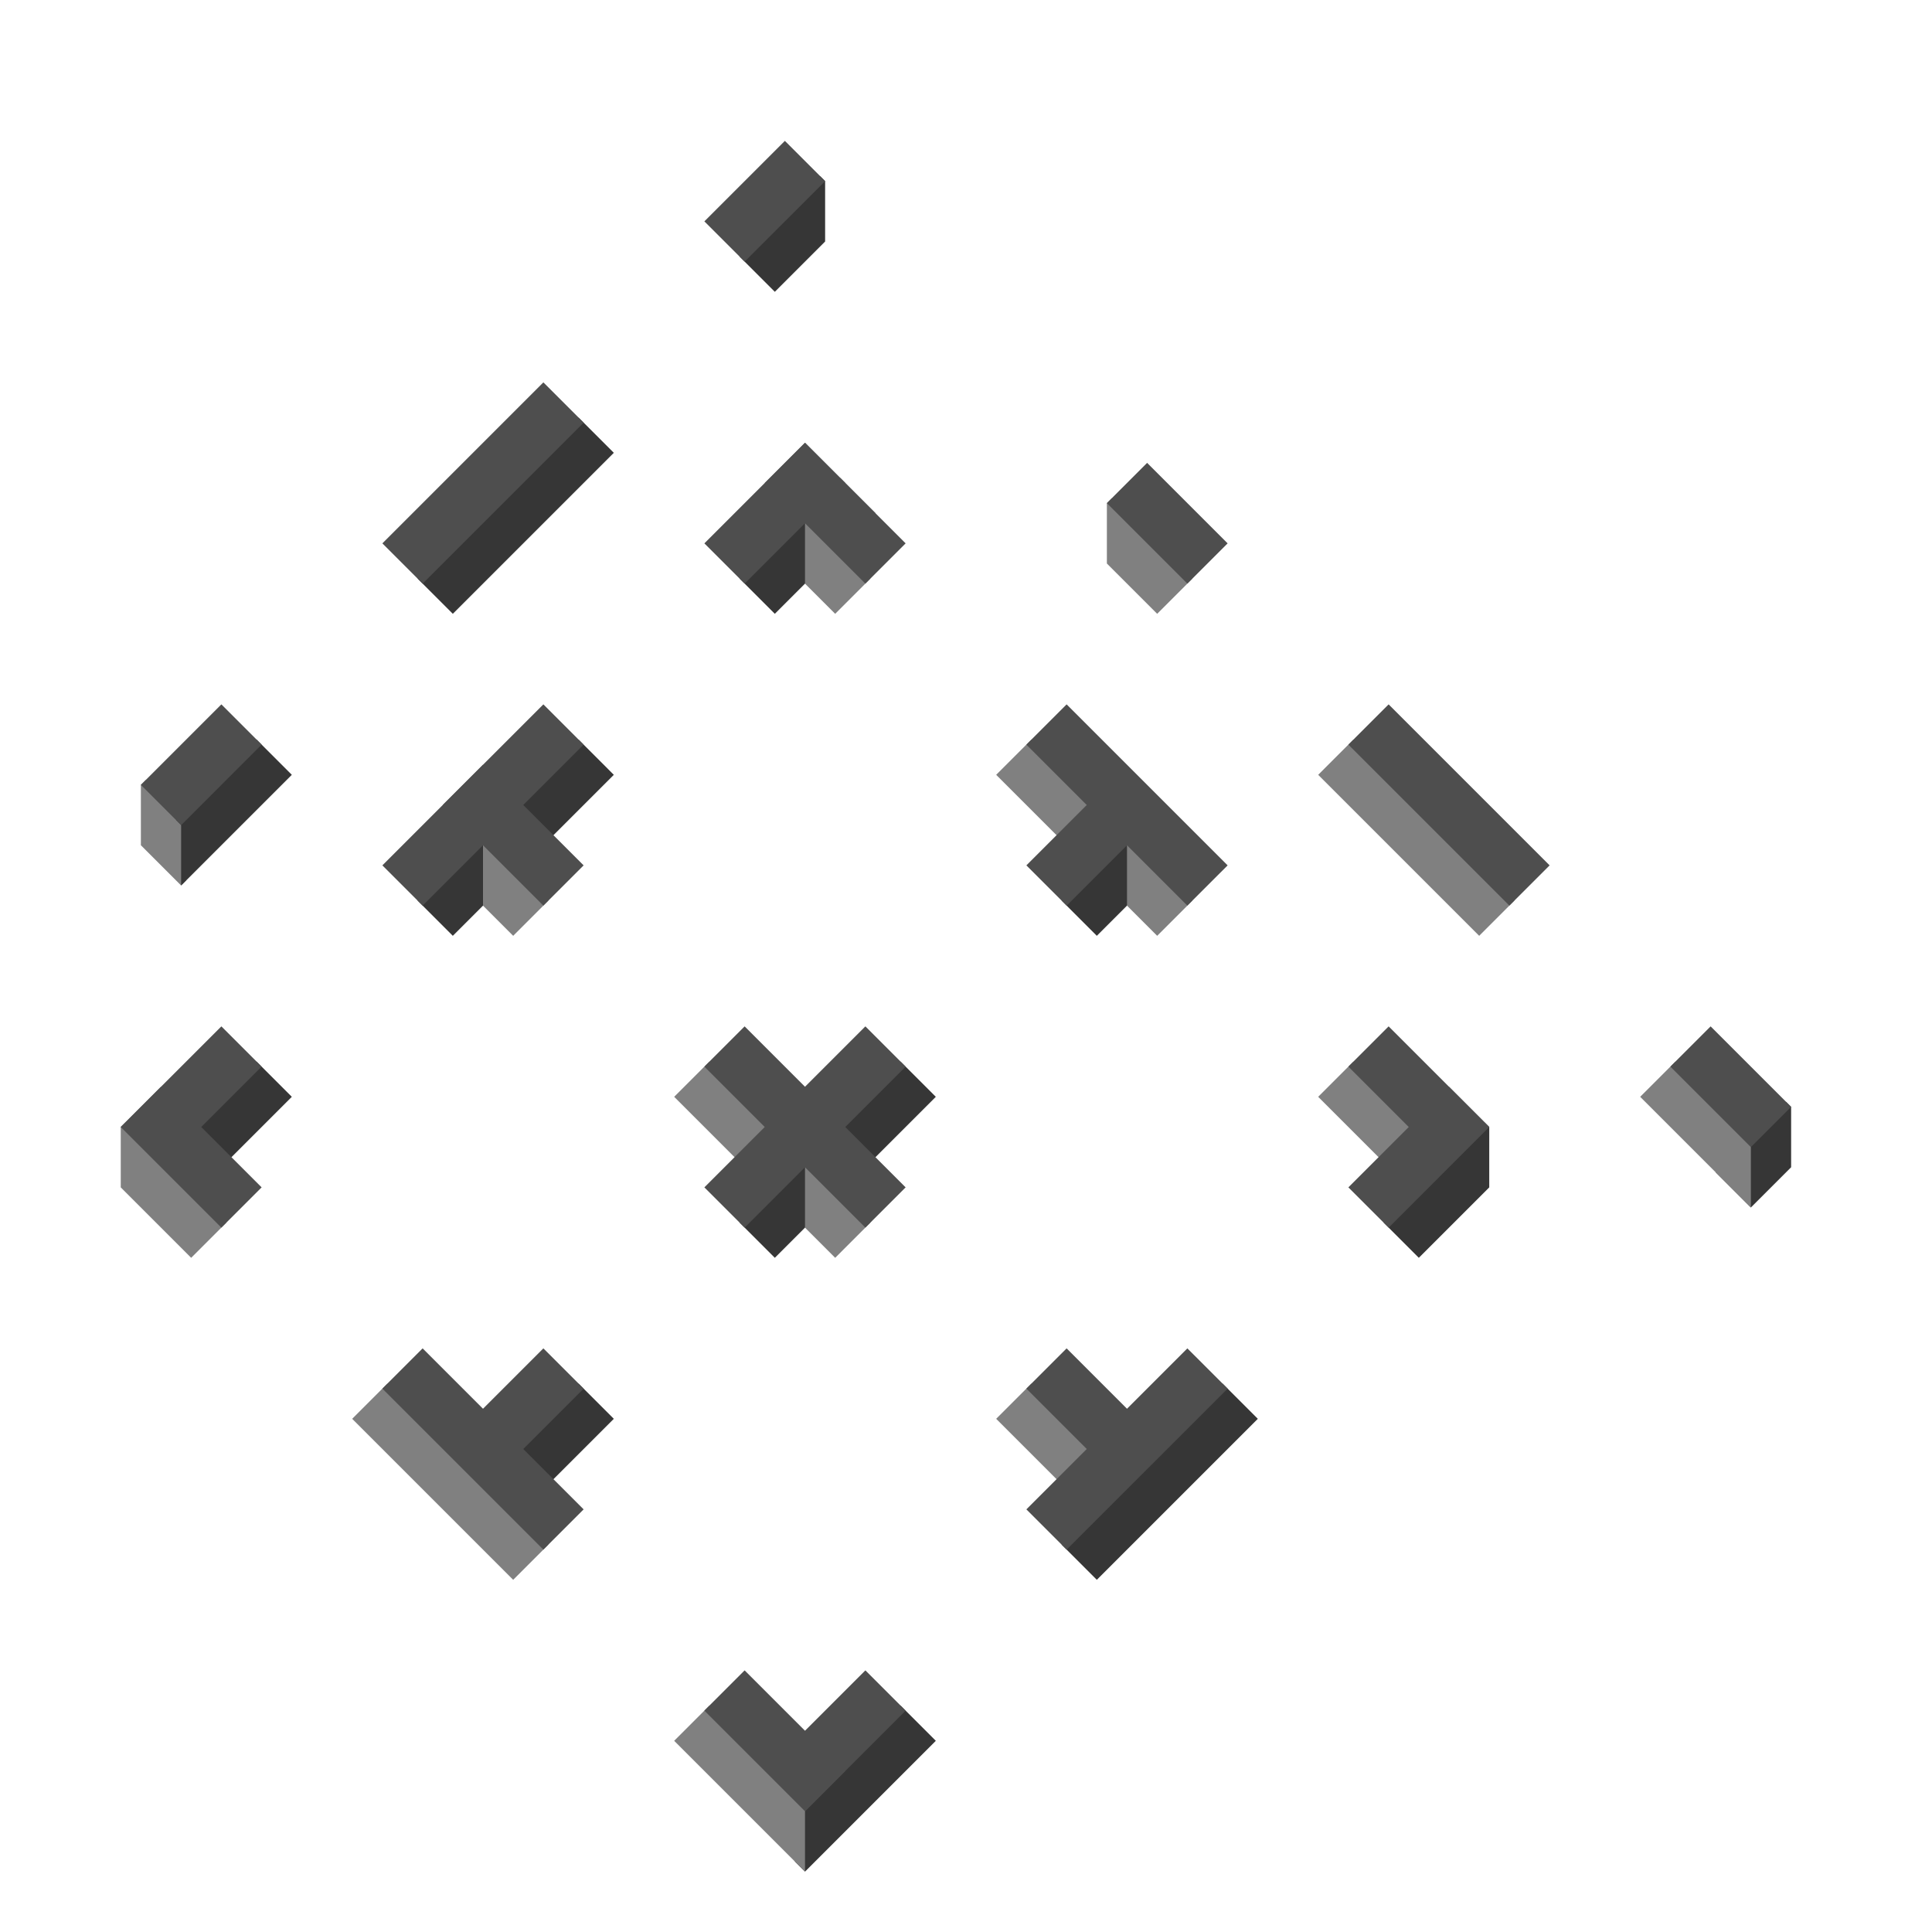
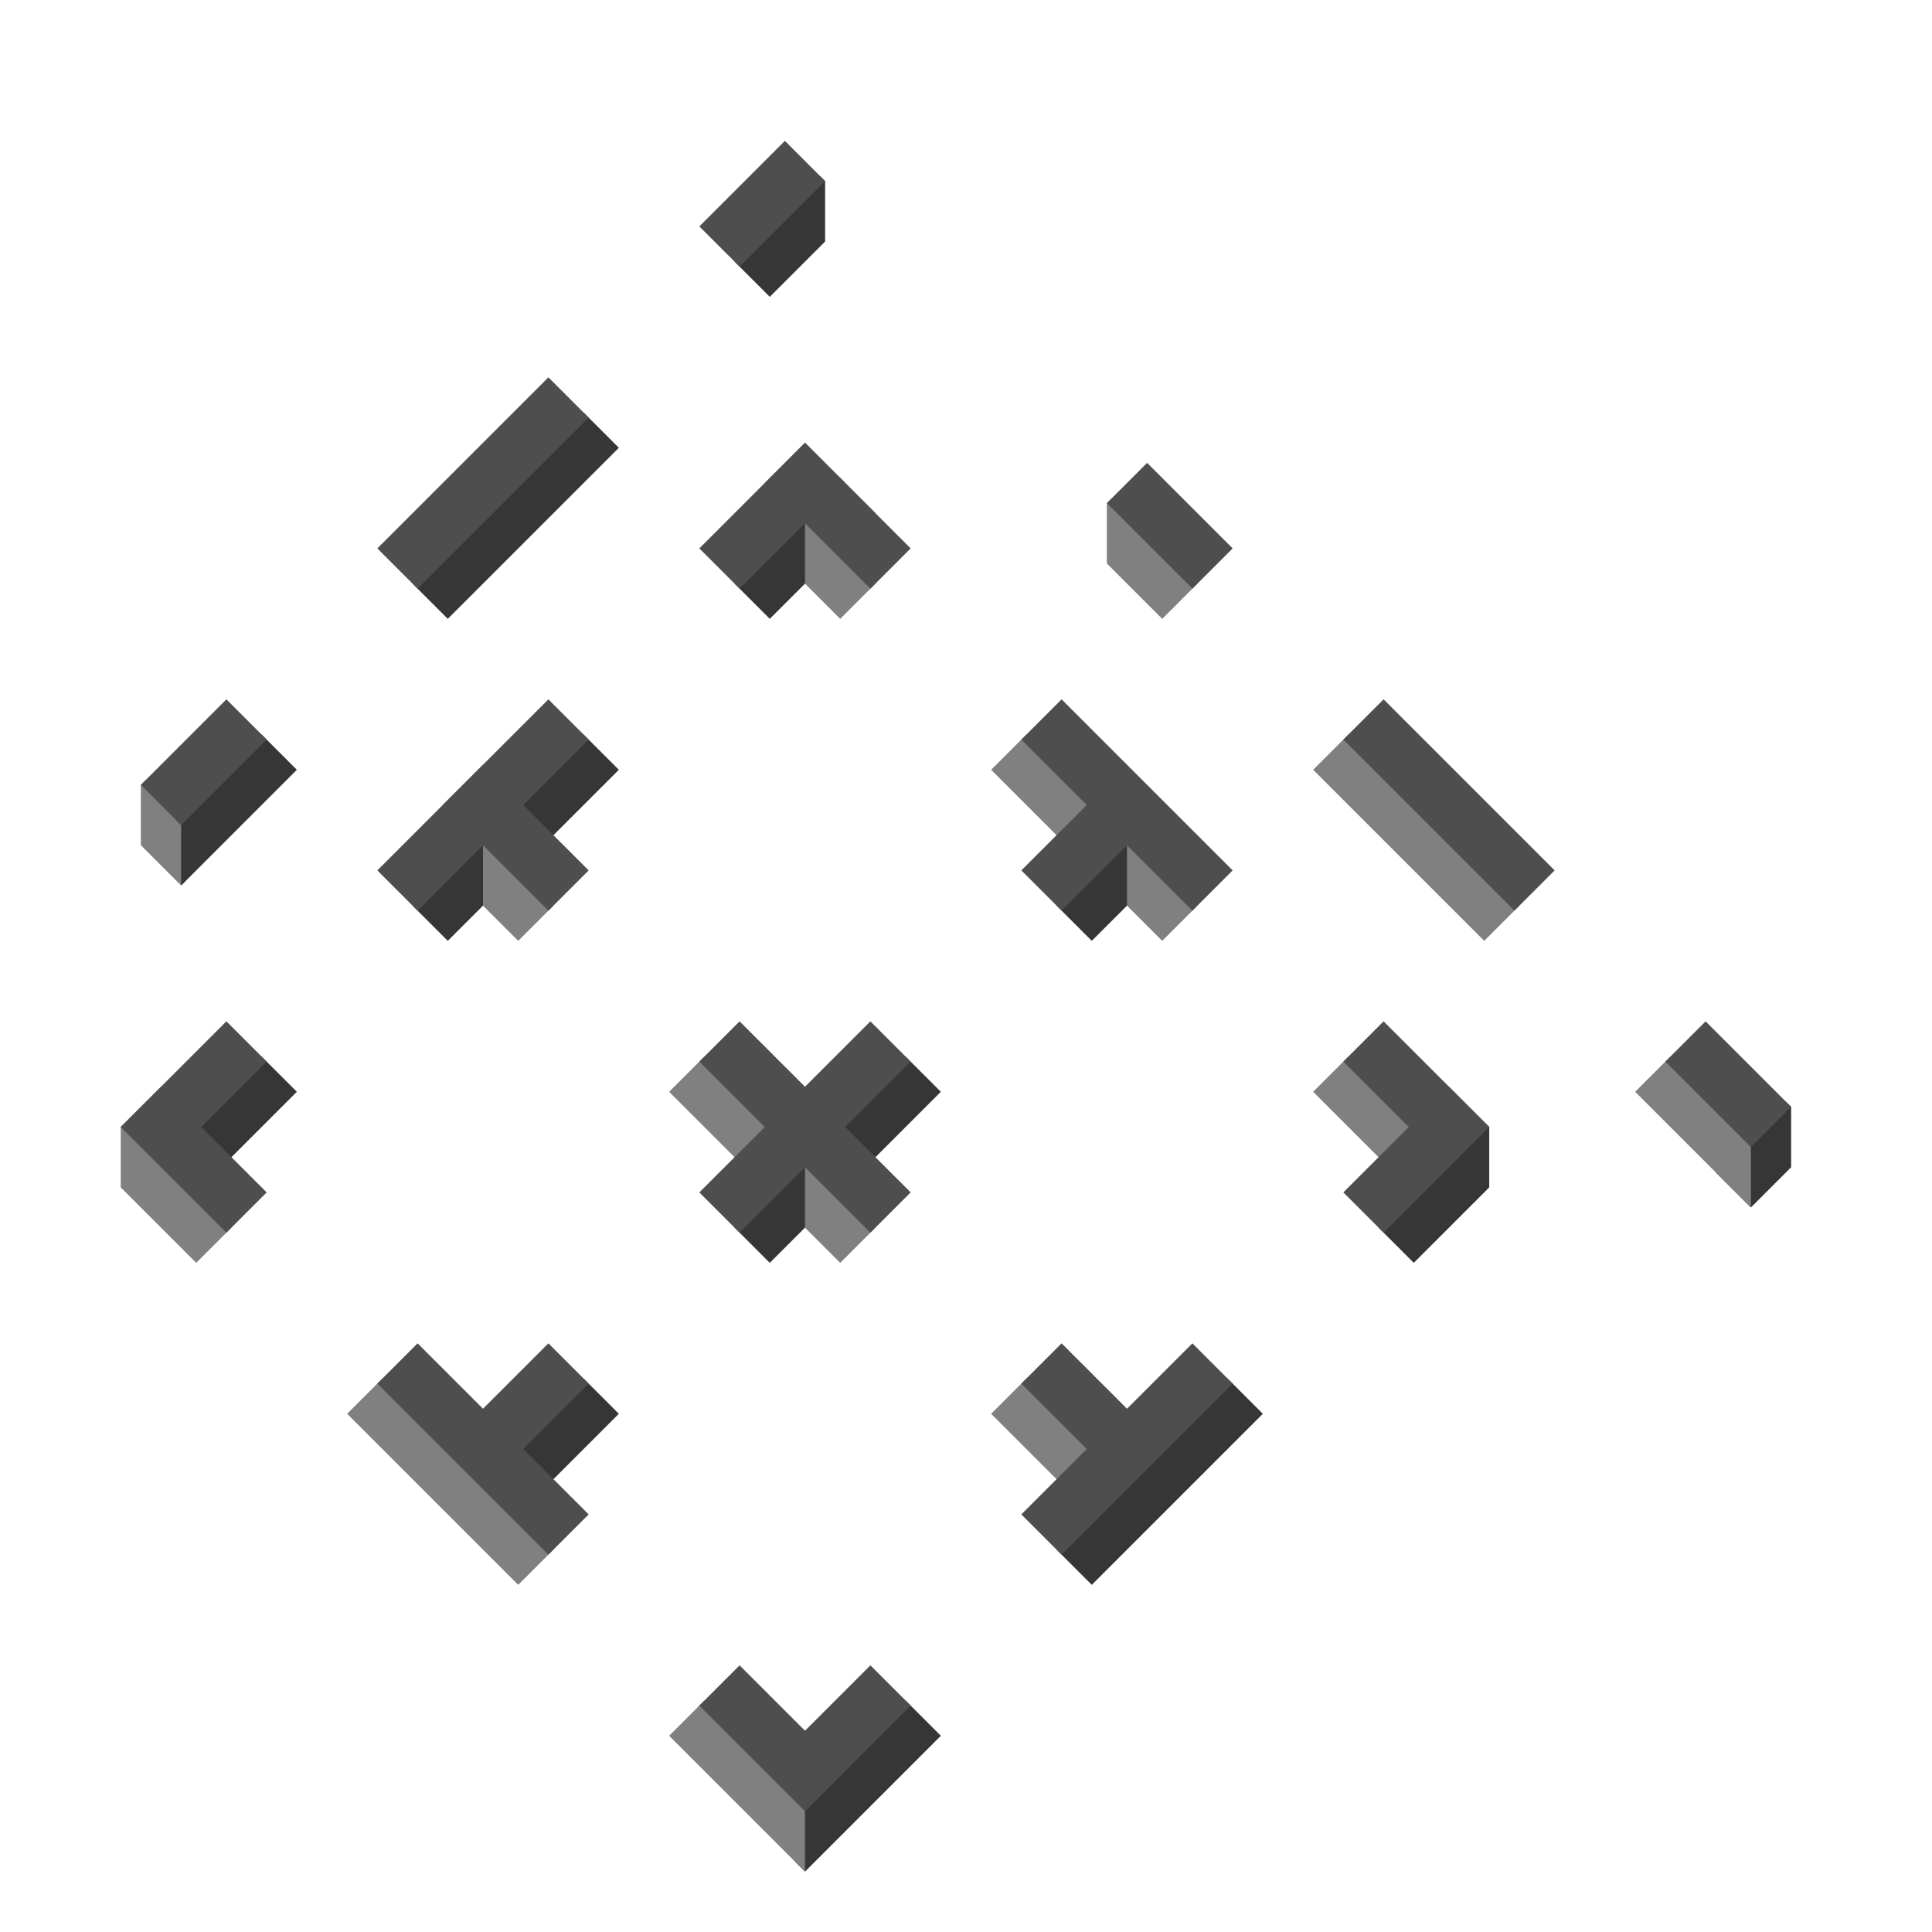
<svg xmlns="http://www.w3.org/2000/svg" width="384" height="384" id="svg2" version="1.1">
  <defs id="defs4" />
  <g id="layer2" style="display:inline" transform="translate(0,320)">
    <path style="fill:#808080;fill-opacity:1;stroke:none;display:inline" d="m 28,-152 0,-12 1,-1 8,8 0,12 -1,1 z" id="path3028-9-9" />
    <path id="path3763-0-4-3-5-1" d="m 348,-80 -7,-7 14,-14 1,1 0,12 z" style="fill:#363636;fill-opacity:1;stroke:none;display:inline" />
-     <path id="path3763-8-7-5-7-6" d="m 290,-88 -7,7 -21,-21 7,-7 z" style="fill:#808080;fill-opacity:1;stroke:none;display:inline" />
-     <path style="fill:#4e4e4e;fill-opacity:1;stroke:none;display:inline" d="m 268,-108 19,19 8,-8 -19,-19 z" id="path3024-93-6-9-8-8-2" />
-     <path id="path3763-0-4-34" d="m 154,-70 -7,-7 32,-32 7,7 z" style="fill:#363636;fill-opacity:1;stroke:none;display:inline" />
-     <path id="path4074" d="m 160,-76 0,-14 13,13 -7,7 z" style="fill:#808080;fill-opacity:1;stroke:none;display:inline" />
-     <path id="path3763-2-0-5-5" d="m 218,-134 -7,-7 18,-18 7,7 z" style="fill:#363636;fill-opacity:1;stroke:none;display:inline" />
-     <path id="path4076" d="m 224,-140 0,-14 13,13 -7,7 z" style="fill:#808080;fill-opacity:1;stroke:none;display:inline" />
-     <path style="fill:#808080;fill-opacity:1;stroke:none;display:inline" d="m 198,-166 7,-7 13,13 -7,7 z" id="path3028-9-6-2" />
-     <path style="fill:#4e4e4e;fill-opacity:1;stroke:none;display:inline" d="m 204,-172 32,32 8,-8 -32,-32 z" id="path3024-93-6-4" />
-     <path id="path3763-2-0-6" d="m 101,-17 -7,-7 21,-21 7,7 z" style="fill:#363636;fill-opacity:1;stroke:none;display:inline" />
-     <path id="path3827-35-4-6-9-0" d="m 95,-23 21,-21 -8,-8 -21,21 z" style="fill:#4e4e4e;fill-opacity:1;stroke:none;display:inline" />
-     <path id="path3763-8-7-5-7" d="m 226,-24 -7,7 -21,-21 7,-7 z" style="fill:#808080;fill-opacity:1;stroke:none;display:inline" />
-     <path style="fill:#4e4e4e;fill-opacity:1;stroke:none;display:inline" d="m 204,-44 21,21 8,-8 -21,-21 z" id="path3024-93-6-9-8-8" />
-     <path id="path3763-2-0-5" d="m 36,-144 0,-12 -1,-1 16,-16 7,7 z" style="fill:#363636;fill-opacity:1;stroke:none;display:inline" />
-     <path id="path3763-8-7" d="m 348,-94 0,14 -22,-22 7,-7 z" style="fill:#808080;fill-opacity:1;stroke:none;display:inline" />
-     <path id="path3763-0" d="m 90,-134 -7,-7 32,-32 7,7 z" style="fill:#363636;fill-opacity:1;stroke:none" />
-     <path style="fill:#808080;fill-opacity:1;stroke:none" d="m 96,-140 0,-14 13,13 -7,7 z" id="path3028-9" />
+     <path id="path3763-8-7-5-7-6" d="m 290,-88 -7,7 -22,-22 7,-7 z" style="fill:#808080;fill-opacity:1;stroke:none;display:inline" />
+     <path style="fill:#4e4e4e;fill-opacity:1;stroke:none;display:inline" d="m 267,-109 20,20 8,-8 -20,-20 z" id="path3024-93-6-9-8-8-2" />
+     <path id="path3763-0-4-34" d="m 153,-69 -7,-7 34,-34 7,7 z" style="fill:#363636;fill-opacity:1;stroke:none;display:inline" />
+     <path id="path4074" d="m 160,-76 0,-14 14,14 -7,7 z" style="fill:#808080;fill-opacity:1;stroke:none;display:inline" />
+     <path id="path3763-2-0-5-5" d="m 217,-133 -7,-7 19,-19 7,7 z" style="fill:#363636;fill-opacity:1;stroke:none;display:inline" />
+     <path id="path4076" d="m 224,-140 0,-14 14,14 -7,7 z" style="fill:#808080;fill-opacity:1;stroke:none;display:inline" />
+     <path style="fill:#808080;fill-opacity:1;stroke:none;display:inline" d="m 197,-167 7,-7 14,14 -7,7 z" id="path3028-9-6-2" />
+     <path style="fill:#4e4e4e;fill-opacity:1;stroke:none;display:inline" d="m 203,-173 34,34 8,-8 -34,-34 z" id="path3024-93-6-4" />
+     <path id="path3763-2-0-6" d="m 101,-17 -7,-7 22,-22 7,7 z" style="fill:#363636;fill-opacity:1;stroke:none;display:inline" />
+     <path id="path3827-35-4-6-9-0" d="m 95,-23 22,-22 -8,-8 -22,22 z" style="fill:#4e4e4e;fill-opacity:1;stroke:none;display:inline" />
+     <path id="path3763-8-7-5-7" d="m 226,-24 -7,7 -22,-22 7,-7 z" style="fill:#808080;fill-opacity:1;stroke:none;display:inline" />
+     <path style="fill:#4e4e4e;fill-opacity:1;stroke:none;display:inline" d="m 203,-45 22,22 8,-8 -22,-22 z" id="path3024-93-6-9-8-8" />
+     <path id="path3763-2-0-5" d="m 36,-144 0,-12 -1,-1 17,-17 7,7 z" style="fill:#363636;fill-opacity:1;stroke:none;display:inline" />
+     <path id="path3763-8-7" d="m 348,-94 0,14 -23,-23 7,-7 z" style="fill:#808080;fill-opacity:1;stroke:none;display:inline" />
+     <path id="path3763-0" d="m 89,-133 -7,-7 34,-34 7,7 z" style="fill:#363636;fill-opacity:1;stroke:none" />
+     <path style="fill:#808080;fill-opacity:1;stroke:none" d="m 96,-140 0,-14 14,14 -7,7 z" id="path3028-9" />
    <path id="rect3854-2" d="m 0,-160 32,-32 32,32 -32,32 z" style="opacity:0.5;fill:#ff0000;fill-opacity:1;stroke:none;display:none" />
    <path id="rect3854-1" d="M 0,-96 32,-128 64,-96 32,-64 z" style="opacity:0.5;fill:#ff0000;fill-opacity:1;stroke:none;display:none" />
    <path id="rect3854-27" d="M 128,32 160,-8.6540467e-8 192,32 160,64 z" style="opacity:0.5;fill:#ff0000;fill-opacity:1;stroke:none;display:none" />
    <path id="rect3854-26" d="m 128,-224 32,-32 32,32 -32,32 z" style="opacity:0.5;fill:#ff0000;fill-opacity:1;stroke:none;display:none" />
    <path id="rect3854-3" d="M 256,-96 288,-128 l 32,32 -32,32 z" style="opacity:0.5;fill:#ff0000;fill-opacity:1;stroke:none;display:none" />
    <path id="rect3854-24" d="M 128,-96 160,-128 l 32,32 -32,32 z" style="opacity:0.5;fill:#ff0000;fill-opacity:1;stroke:none;display:none" />
    <path id="rect3854-6" d="M 64,-224 96,-256 128,-224 96,-192 z" style="opacity:0.5;fill:#ff0000;fill-opacity:1;stroke:none;display:none" />
    <path id="rect3854-7" d="m 128,-288 32,-32 32,32 -32,32 z" style="opacity:0.5;fill:#ff0000;fill-opacity:1;stroke:none;display:none" />
    <path id="rect3854-62" d="m 0,-160 32,-32 32,32 -32,32 z" style="opacity:0.5;fill:#ff0000;fill-opacity:1;stroke:none;display:none" />
-     <path id="path3827-35" d="m 84,-140 32,-32 -8,-8 -32,32 z" style="fill:#4e4e4e;fill-opacity:1;stroke:none" />
-     <path style="fill:#4e4e4e;fill-opacity:1;stroke:none" d="m 88,-160 20,20 8,-8 -20,-20 z" id="path3024-93" />
+     <path id="path3827-35" d="m 83,-139 34,-34 -8,-8 -34,34 z" style="fill:#4e4e4e;fill-opacity:1;stroke:none" />
+     <path style="fill:#4e4e4e;fill-opacity:1;stroke:none" d="m 88,-160 21,21 8,-8 -21,-21 z" id="path3024-93" />
    <path id="rect3854-244" d="M 64,-160 96,-192 128,-160 96,-128 z" style="opacity:0.5;fill:#ff0000;fill-opacity:1;stroke:none;display:none" />
    <path id="rect3854-0" d="M 192,-32 224,-64 256,-32 224,1.2260221e-6 z" style="opacity:0.5;fill:#ff0000;fill-opacity:1;stroke:none;display:none" />
    <path id="rect3854-13" d="m 256,-160 32,-32 32,32 -32,32 z" style="opacity:0.5;fill:#ff0000;fill-opacity:1;stroke:none;display:none" />
    <path id="rect3854-5" d="M 320,-96 352,-128 l 32,32 -32,32 z" style="opacity:0.5;fill:#ff0000;fill-opacity:1;stroke:none;display:none" />
    <path id="rect3854-55" d="m 192,-224 32,-32 32,32 -32,32 z" style="opacity:0.5;fill:#ff0000;fill-opacity:1;stroke:none;display:none" />
    <path id="rect3854-57" d="M 64,-32 96,-64 128,-32 96,1.2260221e-6 z" style="opacity:0.5;fill:#ff0000;fill-opacity:1;stroke:none;display:none" />
    <path id="rect3854-4" d="m 192,-160 32,-32 32,32 -32,32 z" style="opacity:0.5;fill:#ff0000;fill-opacity:1;stroke:none;display:none" />
-     <path style="fill:#808080;fill-opacity:1;stroke:none;display:inline" d="m 262,-166 7,-7 32,32 -7,7 z" id="path3028-9-6" />
-     <path style="fill:#4e4e4e;fill-opacity:1;stroke:none;display:inline" d="m 268,-172 32,32 8,-8 -32,-32 z" id="path3024-93-6" />
-     <path style="fill:#4e4e4e;fill-opacity:1;stroke:none;display:inline" d="m 332,-108 16,16 8,-8 -16,-16 z" id="path3024-93-6-9" />
-     <path id="path3763-8-7-5" d="m 237,-205 -7,7 -10,-10 0,-12 1,-1 z" style="fill:#808080;fill-opacity:1;stroke:none;display:inline" />
-     <path style="fill:#4e4e4e;fill-opacity:1;stroke:none;display:inline" d="m 220,-220 16,16 8,-8 -16,-16 z" id="path3024-93-6-9-8" />
-     <path id="path3827-35-4-6" d="m 36,-156 16,-16 -8,-8 -16,16 z" style="fill:#4e4e4e;fill-opacity:1;stroke:none;display:inline" />
-     <path id="path3763-0-4-3" d="m 218,-6 -7,-7 32,-32 7,7 z" style="fill:#363636;fill-opacity:1;stroke:none;display:inline" />
-     <path id="path3827-35-4-3" d="m 212,-12 32,-32 -8,-8 -32,32 z" style="fill:#4e4e4e;fill-opacity:1;stroke:none;display:inline" />
-     <path style="fill:#808080;fill-opacity:1;stroke:none;display:inline" d="m 70,-38 7,-7 32,32 -7,7 z" id="path3028-9-6-4" />
-     <path style="fill:#4e4e4e;fill-opacity:1;stroke:none;display:inline" d="m 76,-44 32,32 8,-8 -32,-32 z" id="path3024-93-6-2" />
-     <path id="path3827-35-4-6-2" d="m 212,-140 18,-18 -8,-8 -18,18 z" style="fill:#4e4e4e;fill-opacity:1;stroke:none;display:inline" />
-     <path style="fill:#808080;fill-opacity:1;stroke:none;display:inline" d="m 134,-102 7,-7 13,13 -7,7 z" id="path3028-9-6-7" />
-     <path style="fill:#4e4e4e;fill-opacity:1;stroke:none;display:inline" d="m 140,-108 32,32 8,-8 -32,-32 z" id="path3024-93-6-48" />
-     <path id="path3827-35-4-2" d="m 148,-76 32,-32 -8,-8 -32,32 z" style="fill:#4e4e4e;fill-opacity:1;stroke:none;display:inline" />
-     <path id="path3763-0-4-3-5" d="m 282,-70 -7,-7 20,-20 1,1 0,12 z" style="fill:#363636;fill-opacity:1;stroke:none;display:inline" />
-     <path id="path3827-35-4-3-2" d="m 276,-76 20,-20 -8,-8 -20,20 z" style="fill:#4e4e4e;fill-opacity:1;stroke:none;display:inline" />
-     <path id="path3763-2-0-5-1" d="m 37,-81 -7,-7 21,-21 7,7 z" style="fill:#363636;fill-opacity:1;stroke:none;display:inline" />
-     <path id="path3827-35-4-6-1" d="m 32,-88 20,-20 -8,-8 -20,20 z" style="fill:#4e4e4e;fill-opacity:1;stroke:none;display:inline" />
-     <path id="path3763-8-7-5-5" d="m 45,-77 -7,7 -14,-14 0,-12 1,-1 z" style="fill:#808080;fill-opacity:1;stroke:none;display:inline" />
-     <path style="fill:#4e4e4e;fill-opacity:1;stroke:none;display:inline" d="m 24,-96 20,20 8,-8 -20,-20 z" id="path3024-93-6-9-8-84" />
-     <path id="path3763-2-0-4" d="m 154,-198 -7,-7 20,-20 7,7 z" style="fill:#363636;fill-opacity:1;stroke:none;display:inline" />
-     <path id="path3763-8-7-5-77-8" d="m 173,-205 -7,7 -6,-6 0,-14 z" style="fill:#808080;fill-opacity:1;stroke:none;display:inline" />
-     <path id="path3827-35-4-6-9-1" d="m 148,-204 20,-20 -8,-8 -20,20 z" style="fill:#4e4e4e;fill-opacity:1;stroke:none;display:inline" />
-     <path id="path3763-2-0-4-4" d="m 160,52 -2,-2 0,-10 2,-2 19,-19 7,7 z" style="fill:#363636;fill-opacity:1;stroke:none;display:inline" />
-     <path id="path3827-35-4-6-9-1-1" d="m 159,41 21,-21 -8,-8 -21,21 z" style="fill:#4e4e4e;fill-opacity:1;stroke:none;display:inline" />
-     <path id="path3763-8-7-5-77" d="m 160,52 -26,-26 7,-7 19,19 z" style="fill:#808080;fill-opacity:1;stroke:none;display:inline" />
-     <path style="fill:#4e4e4e;fill-opacity:1;stroke:none;display:inline" d="m 140,20 20,20 8,-8 -20,-20 z" id="path3024-93-6-9-8-4" />
-     <path style="fill:#4e4e4e;fill-opacity:1;stroke:none;display:inline" d="m 152,-224 20,20 8,-8 -20,-20 z" id="path3024-93-6-9-8-4-8" />
-     <path id="path3763-0-8" d="m 90,-198 -7,-7 32,-32 7,7 z" style="fill:#363636;fill-opacity:1;stroke:none;display:inline" />
-     <path id="path3827-35-2" d="m 84,-204 32,-32 -8,-8 -32,32 z" style="fill:#4e4e4e;fill-opacity:1;stroke:none;display:inline" />
-     <path id="path3763-0-8-1" d="m 154,-262 -7,-7 16,-16 1,1 0,12 z" style="fill:#363636;fill-opacity:1;stroke:none;display:inline" />
-     <path id="path3827-35-2-3" d="m 148,-268 16,-16 -8,-8 -16,16 z" style="fill:#4e4e4e;fill-opacity:1;stroke:none;display:inline" />
+     <path style="fill:#808080;fill-opacity:1;stroke:none;display:inline" d="m 261,-167 7,-7 34,34 -7,7 z" id="path3028-9-6" />
+     <path style="fill:#4e4e4e;fill-opacity:1;stroke:none;display:inline" d="m 267,-173 34,34 8,-8 -34,-34 z" id="path3024-93-6" />
+     <path style="fill:#4e4e4e;fill-opacity:1;stroke:none;display:inline" d="m 331,-109 17,17 8,-8 -17,-17 z" id="path3024-93-6-9" />
+     <path id="path3763-8-7-5" d="m 238,-204 -7,7 -11,-11 0,-12 1,-1 z" style="fill:#808080;fill-opacity:1;stroke:none;display:inline" />
+     <path style="fill:#4e4e4e;fill-opacity:1;stroke:none;display:inline" d="m 220,-220 17,17 8,-8 -17,-17 z" id="path3024-93-6-9-8" />
+     <path id="path3827-35-4-6" d="m 36,-156 17,-17 -8,-8 -17,17 z" style="fill:#4e4e4e;fill-opacity:1;stroke:none;display:inline" />
+     <path id="path3763-0-4-3" d="m 217,-5 -7,-7 34,-34 7,7 z" style="fill:#363636;fill-opacity:1;stroke:none;display:inline" />
+     <path id="path3827-35-4-3" d="m 211,-11 34,-34 -8,-8 -34,34 z" style="fill:#4e4e4e;fill-opacity:1;stroke:none;display:inline" />
+     <path style="fill:#808080;fill-opacity:1;stroke:none;display:inline" d="m 69,-39 7,-7 34,34 -7,7 z" id="path3028-9-6-4" />
+     <path style="fill:#4e4e4e;fill-opacity:1;stroke:none;display:inline" d="m 75,-45 34,34 8,-8 -34,-34 z" id="path3024-93-6-2" />
+     <path id="path3827-35-4-6-2" d="m 211,-139 19,-19 -8,-8 -19,19 z" style="fill:#4e4e4e;fill-opacity:1;stroke:none;display:inline" />
+     <path style="fill:#808080;fill-opacity:1;stroke:none;display:inline" d="m 133,-103 7,-7 14,14 -7,7 z" id="path3028-9-6-7" />
+     <path style="fill:#4e4e4e;fill-opacity:1;stroke:none;display:inline" d="m 139,-109 34,34 8,-8 -34,-34 z" id="path3024-93-6-48" />
+     <path id="path3827-35-4-2" d="m 147,-75 34,-34 -8,-8 -34,34 z" style="fill:#4e4e4e;fill-opacity:1;stroke:none;display:inline" />
+     <path id="path3763-0-4-3-5" d="m 281,-69 -7,-7 21,-21 1,1 0,12 z" style="fill:#363636;fill-opacity:1;stroke:none;display:inline" />
+     <path id="path3827-35-4-3-2" d="m 275,-75 21,-21 -8,-8 -21,21 z" style="fill:#4e4e4e;fill-opacity:1;stroke:none;display:inline" />
+     <path id="path3763-2-0-5-1" d="m 37,-81 -7,-7 22,-22 7,7 z" style="fill:#363636;fill-opacity:1;stroke:none;display:inline" />
+     <path id="path3827-35-4-6-1" d="m 32,-88 21,-21 -8,-8 -21,21 z" style="fill:#4e4e4e;fill-opacity:1;stroke:none;display:inline" />
+     <path id="path3763-8-7-5-5" d="m 46,-76 -7,7 -15,-15 0,-12 1,-1 z" style="fill:#808080;fill-opacity:1;stroke:none;display:inline" />
+     <path style="fill:#4e4e4e;fill-opacity:1;stroke:none;display:inline" d="m 24,-96 21,21 8,-8 -21,-21 z" id="path3024-93-6-9-8-84" />
+     <path id="path3763-2-0-4" d="m 153,-197 -7,-7 21,-21 7,7 z" style="fill:#363636;fill-opacity:1;stroke:none;display:inline" />
+     <path id="path3763-8-7-5-77-8" d="m 174,-204 -7,7 -7,-7 0,-14 z" style="fill:#808080;fill-opacity:1;stroke:none;display:inline" />
+     <path id="path3827-35-4-6-9-1" d="m 147,-203 21,-21 -8,-8 -21,21 z" style="fill:#4e4e4e;fill-opacity:1;stroke:none;display:inline" />
+     <path id="path3763-2-0-4-4" d="m 160,52 -2,-2 0,-10 2,-2 20,-20 7,7 z" style="fill:#363636;fill-opacity:1;stroke:none;display:inline" />
+     <path id="path3827-35-4-6-9-1-1" d="m 159,41 22,-22 -8,-8 -22,22 z" style="fill:#4e4e4e;fill-opacity:1;stroke:none;display:inline" />
+     <path id="path3763-8-7-5-77" d="m 160,52 -27,-27 7,-7 20,20 z" style="fill:#808080;fill-opacity:1;stroke:none;display:inline" />
+     <path style="fill:#4e4e4e;fill-opacity:1;stroke:none;display:inline" d="m 139,19 21,21 8,-8 -21,-21 z" id="path3024-93-6-9-8-4" />
+     <path style="fill:#4e4e4e;fill-opacity:1;stroke:none;display:inline" d="m 152,-224 21,21 8,-8 -21,-21 z" id="path3024-93-6-9-8-4-8" />
+     <path id="path3763-0-8" d="m 89,-197 -7,-7 34,-34 7,7 z" style="fill:#363636;fill-opacity:1;stroke:none;display:inline" />
+     <path id="path3827-35-2" d="m 83,-203 34,-34 -8,-8 -34,34 z" style="fill:#4e4e4e;fill-opacity:1;stroke:none;display:inline" />
+     <path id="path3763-0-8-1" d="m 153,-261 -7,-7 17,-17 1,1 0,12 z" style="fill:#363636;fill-opacity:1;stroke:none;display:inline" />
+     <path id="path3827-35-2-3" d="m 147,-267 17,-17 -8,-8 -17,17 z" style="fill:#4e4e4e;fill-opacity:1;stroke:none;display:inline" />
  </g>
  <g id="layer1" transform="translate(0,-668.3622)" style="opacity:0.5;display:none">
    <path id="path3848" d="m 0,700.362 32,-32 32,32 -32,32 z" style="fill:#ff0000;fill-opacity:1;stroke:none" />
    <path style="fill:#ff0000;fill-opacity:1;stroke:none" d="m 0,700.362 32,-32 32,32 -32,32 z" id="path3880" />
    <path style="fill:#ff0000;fill-opacity:1;stroke:none" d="m 128,892.362 32,-32 32,32 -32,32 z" id="rect3854" />
    <path id="path3019" d="m 128,956.362 32,-32 32,32 -32,32 z" style="fill:#ff0000;fill-opacity:1;stroke:none" />
    <path style="fill:#ff0000;fill-opacity:1;stroke:none" d="m 128,1020.362 32,-32 32,32 -32,32 z" id="path3021" />
    <path style="fill:#ff0000;fill-opacity:1;stroke:none" d="m 128,828.362 32,-32 32,32 -32,32 z" id="path3023" />
    <path id="path3025" d="m 64,828.362 32,-32 32,32 -32,32 z" style="fill:#ff0000;fill-opacity:1;stroke:none" />
    <path style="fill:#ff0000;fill-opacity:1;stroke:none" d="m 0,828.362 32,-32 32,32 -32,32 z" id="path3027" />
    <path id="path3029" d="m 192,828.362 32,-32 32,32 -32,32 z" style="fill:#ff0000;fill-opacity:1;stroke:none" />
    <path style="fill:#ff0000;fill-opacity:1;stroke:none" d="m 64,892.362 32,-32 32,32 -32,32 z" id="path3031" />
    <path id="path3033" d="m 0,892.362 32,-32 32,32 -32,32 z" style="fill:#ff0000;fill-opacity:1;stroke:none" />
    <path style="fill:#ff0000;fill-opacity:1;stroke:none" d="m 192,892.362 32,-32 32,32 -32,32 z" id="path3035" />
    <path id="path3037" d="m 64,956.362 32,-32 32,32 -32,32 z" style="fill:#ff0000;fill-opacity:1;stroke:none" />
    <path style="fill:#ff0000;fill-opacity:1;stroke:none" d="m 0,956.362 32,-32 32,32 -32,32 z" id="path3039" />
    <path id="path3041" d="m 192,956.362 32,-32 32,32 -32,32 z" style="fill:#ff0000;fill-opacity:1;stroke:none" />
    <path style="fill:#ff0000;fill-opacity:1;stroke:none" d="m 64,1020.362 32,-32 32,32 -32,32 z" id="path3043" />
    <path style="fill:#ff0000;fill-opacity:1;stroke:none" d="m 192,1020.362 32,-32 32,32 -32,32 z" id="path3045" />
    <path id="path3047" d="m 0,1020.362 32,-32 32,32 -32,32 z" style="fill:#ff0000;fill-opacity:1;stroke:none" />
    <path style="fill:#ff0000;fill-opacity:1;stroke:none" d="m 320,828.362 32,-32 32,32 -32,32 z" id="path3673" />
    <path id="path3675" d="m 256,828.362 32,-32 32,32 -32,32 z" style="fill:#ff0000;fill-opacity:1;stroke:none" />
    <path id="path3679" d="m 320,892.362 32,-32 32,32 -32,32 z" style="fill:#ff0000;fill-opacity:1;stroke:none" />
    <path style="fill:#ff0000;fill-opacity:1;stroke:none" d="m 256,892.362 32,-32 32,32 -32,32 z" id="path3681" />
    <path style="fill:#ff0000;fill-opacity:1;stroke:none" d="m 320,956.362 32,-32 32,32 -32,32 z" id="path3685" />
    <path id="path3687" d="m 256,956.362 32,-32 32,32 -32,32 z" style="fill:#ff0000;fill-opacity:1;stroke:none" />
    <path id="path3691" d="m 320,1020.362 32,-32 32,32 -32,32 z" style="fill:#ff0000;fill-opacity:1;stroke:none" />
    <path style="fill:#ff0000;fill-opacity:1;stroke:none" d="m 256,1020.362 32,-32 32,32 -32,32 z" id="path3695" />
    <path id="path3705" d="m 320,828.362 32,-32 32,32 -32,32 z" style="fill:#ff0000;fill-opacity:1;stroke:none" />
    <path style="fill:#ff0000;fill-opacity:1;stroke:none" d="m 256,828.362 32,-32 32,32 -32,32 z" id="path3707" />
    <path style="fill:#ff0000;fill-opacity:1;stroke:none" d="m 320,892.362 32,-32 32,32 -32,32 z" id="path3711" />
    <path id="path3713" d="m 256,892.362 32,-32 32,32 -32,32 z" style="fill:#ff0000;fill-opacity:1;stroke:none" />
    <path id="path3717" d="m 320,956.362 32,-32 32,32 -32,32 z" style="fill:#ff0000;fill-opacity:1;stroke:none" />
    <path style="fill:#ff0000;fill-opacity:1;stroke:none" d="m 256,956.362 32,-32 32,32 -32,32 z" id="path3719" />
    <path style="fill:#ff0000;fill-opacity:1;stroke:none" d="m 320,1020.362 32,-32 32,32 -32,32 z" id="path3723" />
    <path id="path3727" d="m 256,1020.362 32,-32 32,32 -32,32 z" style="fill:#ff0000;fill-opacity:1;stroke:none" />
    <path id="path3782" d="m 320,700.362 32,-32 32,32 -32,32 z" style="fill:#ff0000;fill-opacity:1;stroke:none" />
    <path style="fill:#ff0000;fill-opacity:1;stroke:none" d="m 256,700.362 32,-32 32,32 -32,32 z" id="path3784" />
    <path style="fill:#ff0000;fill-opacity:1;stroke:none" d="m 320,764.362 32,-32 32,32 -32,32 z" id="path3788" />
    <path id="path3792" d="m 256,764.362 32,-32 32,32 -32,32 z" style="fill:#ff0000;fill-opacity:1;stroke:none" />
    <path style="fill:#ff0000;fill-opacity:1;stroke:none" d="m 320,700.362 32,-32 32,32 -32,32 z" id="path3814" />
    <path id="path3816" d="m 256,700.362 32,-32 32,32 -32,32 z" style="fill:#ff0000;fill-opacity:1;stroke:none" />
    <path id="path3820" d="m 320,764.362 32,-32 32,32 -32,32 z" style="fill:#ff0000;fill-opacity:1;stroke:none" />
    <path style="fill:#ff0000;fill-opacity:1;stroke:none" d="m 256,764.362 32,-32 32,32 -32,32 z" id="path3824" />
    <path style="fill:#ff0000;fill-opacity:1;stroke:none" d="m 128,700.362 32,-32 32,32 -32,32 z" id="path3828" />
    <path id="path3830" d="m 128,764.362 32,-32 32,32 -32,32 z" style="fill:#ff0000;fill-opacity:1;stroke:none" />
    <path style="fill:#ff0000;fill-opacity:1;stroke:none" d="m 64,700.362 32,-32 32,32 -32,32 z" id="path3846" />
    <path style="fill:#ff0000;fill-opacity:1;stroke:none" d="m 192,700.362 32,-32 32,32 -32,32 z" id="path3850" />
    <path id="path3852" d="m 64,764.362 32,-32 32,32 -32,32 z" style="fill:#ff0000;fill-opacity:1;stroke:none" />
    <path id="path3854" d="m 192,764.362 32,-32 32,32 -32,32 z" style="fill:#ff0000;fill-opacity:1;stroke:none" />
    <path style="fill:#ff0000;fill-opacity:1;stroke:none" d="m 0,764.362 32,-32 32,32 -32,32 z" id="path3856" />
    <path id="path3860" d="m 128,700.362 32,-32 32,32 -32,32 z" style="fill:#ff0000;fill-opacity:1;stroke:none" />
    <path style="fill:#ff0000;fill-opacity:1;stroke:none" d="m 128,764.362 32,-32 32,32 -32,32 z" id="path3862" />
    <path id="path3878" d="m 64,700.362 32,-32 32,32 -32,32 z" style="fill:#ff0000;fill-opacity:1;stroke:none" />
    <path id="path3882" d="m 192,700.362 32,-32 32,32 -32,32 z" style="fill:#ff0000;fill-opacity:1;stroke:none" />
    <path style="fill:#ff0000;fill-opacity:1;stroke:none" d="m 64,764.362 32,-32 32,32 -32,32 z" id="path3884" />
    <path style="fill:#ff0000;fill-opacity:1;stroke:none" d="m 192,764.362 32,-32 32,32 -32,32 z" id="path3886" />
    <path id="path3888" d="m 0,764.362 32,-32 32,32 -32,32 z" style="fill:#ff0000;fill-opacity:1;stroke:none" />
  </g>
  <g id="layer3" style="display:none" transform="translate(0,128)">
    <path id="path4004" d="m 0,-128 64,0 0,64 -64,0 z" style="opacity:0.5;fill:#460063;fill-opacity:1;stroke:#000000;stroke-opacity:1;display:inline" />
    <path style="opacity:0.5;fill:#460063;fill-opacity:1;stroke:#000000;stroke-opacity:1;display:inline" d="m 64,-128 64,0 0,64 -64,0 z" id="path4774" />
    <path id="path4780" d="m 256,-128 64,0 0,64 -64,0 z" style="opacity:0.5;fill:#460063;fill-opacity:1;stroke:#000000;stroke-opacity:1;display:inline" />
    <path style="opacity:0.5;fill:#460063;fill-opacity:1;stroke:#000000;stroke-opacity:1;display:inline" d="m 320,-128 64,0 0,64 -64,0 z" id="path4782" />
    <path style="opacity:0.5;fill:#460063;fill-opacity:1;stroke:#000000;stroke-opacity:1;display:inline" d="M 0,-64 64,-64 64,0 0,0 z" id="path4784" />
    <path id="path4786" d="m 64,-64 64,0 0,64 -64,0 z" style="opacity:0.5;fill:#460063;fill-opacity:1;stroke:#000000;stroke-opacity:1;display:inline" />
    <path style="opacity:0.5;fill:#460063;fill-opacity:1;stroke:#000000;stroke-opacity:1;display:inline" d="m 128,-64 64,0 0,64 -64,0 z" id="path4788" />
    <path id="path4794" d="m 320,-64 64,0 0,64 -64,0 z" style="opacity:0.5;fill:#460063;fill-opacity:1;stroke:#000000;stroke-opacity:1;display:inline" />
    <path id="path4796" d="M 0,0 64,0 64,64 0,64 z" style="opacity:0.5;fill:#460063;fill-opacity:1;stroke:#000000;stroke-opacity:1;display:inline" />
    <path style="opacity:0.5;fill:#460063;fill-opacity:1;stroke:#000000;stroke-opacity:1;display:inline" d="m 192,0 64,0 0,64 -64,0 z" id="path4802" />
    <path id="path4804" d="m 256,0 64,0 0,64 -64,0 z" style="opacity:0.5;fill:#460063;fill-opacity:1;stroke:#000000;stroke-opacity:1;display:inline" />
    <path style="opacity:0.5;fill:#460063;fill-opacity:1;stroke:#000000;stroke-opacity:1;display:inline" d="m 320,0 64,0 0,64 -64,0 z" id="path4806" />
    <path style="opacity:0.5;fill:#460063;fill-opacity:1;stroke:#000000;stroke-opacity:1;display:inline" d="m 0,64 64,0 0,64 -64,0 z" id="path4808" />
    <path id="path4810" d="m 64,64 64,0 0,64 -64,0 z" style="opacity:0.5;fill:#460063;fill-opacity:1;stroke:#000000;stroke-opacity:1;display:inline" />
    <path style="opacity:0.5;fill:#460063;fill-opacity:1;stroke:#000000;stroke-opacity:1;display:inline" d="m 128,64 64,0 0,64 -64,0 z" id="path4812" />
    <path id="path4814" d="m 192,64 64,0 0,64 -64,0 z" style="opacity:0.5;fill:#460063;fill-opacity:1;stroke:#000000;stroke-opacity:1;display:inline" />
    <path style="opacity:0.5;fill:#460063;fill-opacity:1;stroke:#000000;stroke-opacity:1;display:inline" d="m 256,64 64,0 0,64 -64,0 z" id="path4816" />
    <path id="path4820" d="m 0,128 64,0 0,64 -64,0 z" style="opacity:0.5;fill:#460063;fill-opacity:1;stroke:#000000;stroke-opacity:1;display:inline" />
    <path style="opacity:0.5;fill:#460063;fill-opacity:1;stroke:#000000;stroke-opacity:1;display:inline" d="m 64,128 64,0 0,64 -64,0 z" id="path4822" />
    <path style="opacity:0.5;fill:#460063;fill-opacity:1;stroke:#000000;stroke-opacity:1;display:inline" d="m 192,128 64,0 0,64 -64,0 z" id="path4826" />
    <path id="path4828" d="m 256,128 64,0 0,64 -64,0 z" style="opacity:0.5;fill:#460063;fill-opacity:1;stroke:#000000;stroke-opacity:1;display:inline" />
    <path style="opacity:0.5;fill:#460063;fill-opacity:1;stroke:#000000;stroke-opacity:1;display:inline" d="m 320,128 64,0 0,64 -64,0 z" id="path4830" />
    <path style="opacity:0.5;fill:#460063;fill-opacity:1;stroke:#000000;stroke-opacity:1;display:inline" d="m 0,192 64,0 0,64 -64,0 z" id="path4832" />
    <path id="path4834" d="m 64,192 64,0 0,64 -64,0 z" style="opacity:0.5;fill:#460063;fill-opacity:1;stroke:#000000;stroke-opacity:1;display:inline" />
    <path style="opacity:0.5;fill:#460063;fill-opacity:1;stroke:#000000;stroke-opacity:1;display:inline" d="m 256,192 64,0 0,64 -64,0 z" id="path4840" />
    <path id="path4842" d="m 320,192 64,0 0,64 -64,0 z" style="opacity:0.5;fill:#460063;fill-opacity:1;stroke:#000000;stroke-opacity:1;display:inline" />
    <path id="path4776" d="m 128,-128 64,0 0,64 -64,0 z" style="opacity:0.5;fill:#460063;fill-opacity:1;stroke:#000000;stroke-opacity:1;display:inline" />
    <path style="opacity:0.5;fill:#460063;fill-opacity:1;stroke:#000000;stroke-opacity:1;display:inline" d="m 192,-128 64,0 0,64 -64,0 z" id="path4778" />
    <path id="path4790" d="m 192,-64 64,0 0,64 -64,0 z" style="opacity:0.5;fill:#460063;fill-opacity:1;stroke:#000000;stroke-opacity:1;display:inline" />
    <path style="opacity:0.5;fill:#460063;fill-opacity:1;stroke:#000000;stroke-opacity:1;display:inline" d="m 256,-64 64,0 0,64 -64,0 z" id="path4792" />
    <path style="opacity:0.5;fill:#460063;fill-opacity:1;stroke:#000000;stroke-opacity:1;display:inline" d="m 64,0 64,0 0,64 -64,0 z" id="path4798" />
    <path id="path4800" d="m 128,0 64,0 0,64 -64,0 z" style="opacity:0.5;fill:#460063;fill-opacity:1;stroke:#000000;stroke-opacity:1;display:inline" />
    <path id="path4818" d="m 320,64 64,0 0,64 -64,0 z" style="opacity:0.5;fill:#460063;fill-opacity:1;stroke:#000000;stroke-opacity:1;display:inline" />
    <path id="path4824" d="m 128,128 64,0 0,64 -64,0 z" style="opacity:0.5;fill:#460063;fill-opacity:1;stroke:#000000;stroke-opacity:1;display:inline" />
    <path style="opacity:0.5;fill:#460063;fill-opacity:1;stroke:#000000;stroke-opacity:1;display:inline" d="m 128,192 64,0 0,64 -64,0 z" id="path4836" />
    <path id="path4838" d="m 192,192 64,0 0,64 -64,0 z" style="opacity:0.5;fill:#460063;fill-opacity:1;stroke:#000000;stroke-opacity:1;display:inline" />
    <g id="g5296" transform="translate(32,64)">
      <path transform="translate(0,-128)" id="path5290" d="m -128,-32 64,-64" style="fill:none;stroke:#000000;stroke-width:1px;stroke-linecap:butt;stroke-linejoin:miter;stroke-opacity:1" />
      <path transform="translate(0,-128)" id="path5292" d="m -64,-64 0,-32" style="fill:none;stroke:#000000;stroke-width:1px;stroke-linecap:butt;stroke-linejoin:miter;stroke-opacity:1" />
      <path transform="translate(0,-128)" id="path5294" d="m -96,-96 32,0" style="fill:none;stroke:#000000;stroke-width:1px;stroke-linecap:butt;stroke-linejoin:miter;stroke-opacity:1" />
    </g>
    <g id="g5301" transform="matrix(0,1,-1,0,-256,32)">
      <path style="fill:none;stroke:#000000;stroke-width:1px;stroke-linecap:butt;stroke-linejoin:miter;stroke-opacity:1" d="m -128,-32 64,-64" id="path5303" transform="translate(0,-128)" />
      <path style="fill:none;stroke:#000000;stroke-width:1px;stroke-linecap:butt;stroke-linejoin:miter;stroke-opacity:1" d="m -64,-64 0,-32" id="path5305" transform="translate(0,-128)" />
      <path style="fill:none;stroke:#000000;stroke-width:1px;stroke-linecap:butt;stroke-linejoin:miter;stroke-opacity:1" d="m -96,-96 32,0" id="path5307" transform="translate(0,-128)" />
    </g>
    <text xml:space="preserve" style="font-size:20px;font-style:normal;font-weight:normal;line-height:125%;letter-spacing:0px;word-spacing:0px;fill:#000000;fill-opacity:1;stroke:none;font-family:Sans" x="-16" y="-176" id="text5309">
      <tspan id="tspan5311" x="-16" y="-176">North</tspan>
    </text>
    <text xml:space="preserve" style="font-size:40px;font-style:normal;font-weight:normal;line-height:125%;letter-spacing:0px;word-spacing:0px;fill:#000000;fill-opacity:1;stroke:none;font-family:Sans" x="-64" y="0" id="text5313">
      <tspan id="tspan5315" x="-64" y="0" style="font-size:20px">East</tspan>
    </text>
  </g>
</svg>
